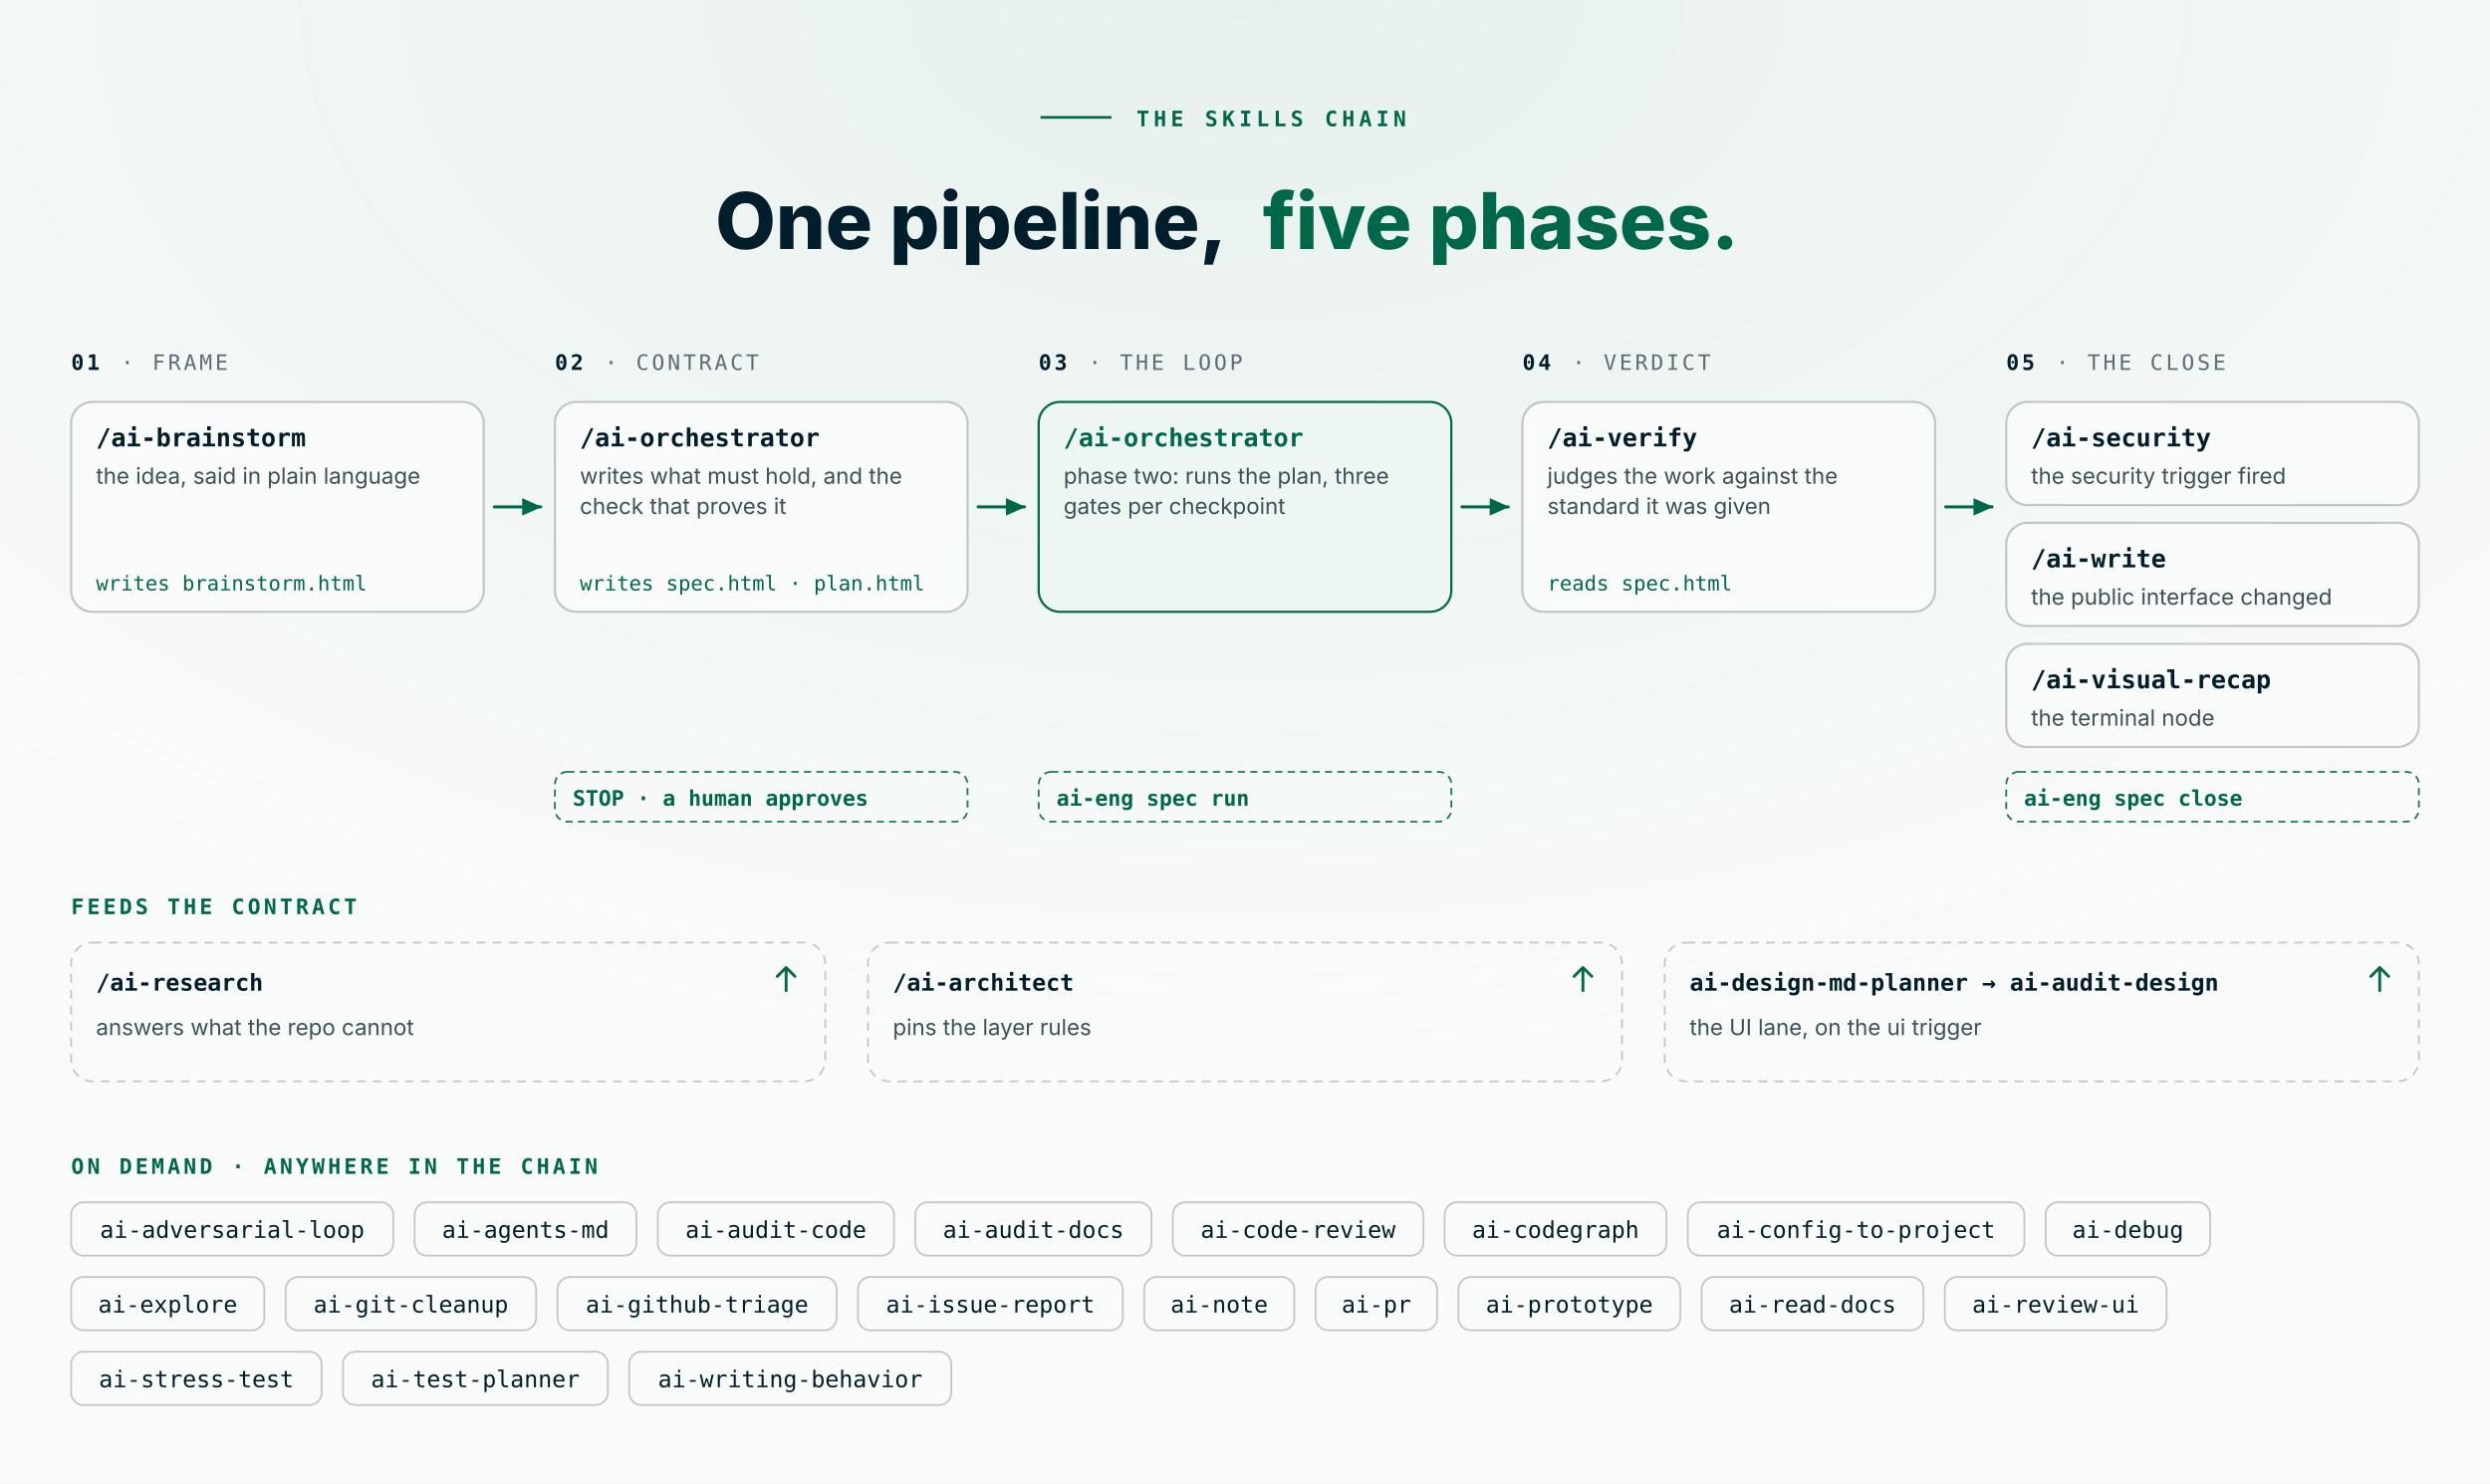
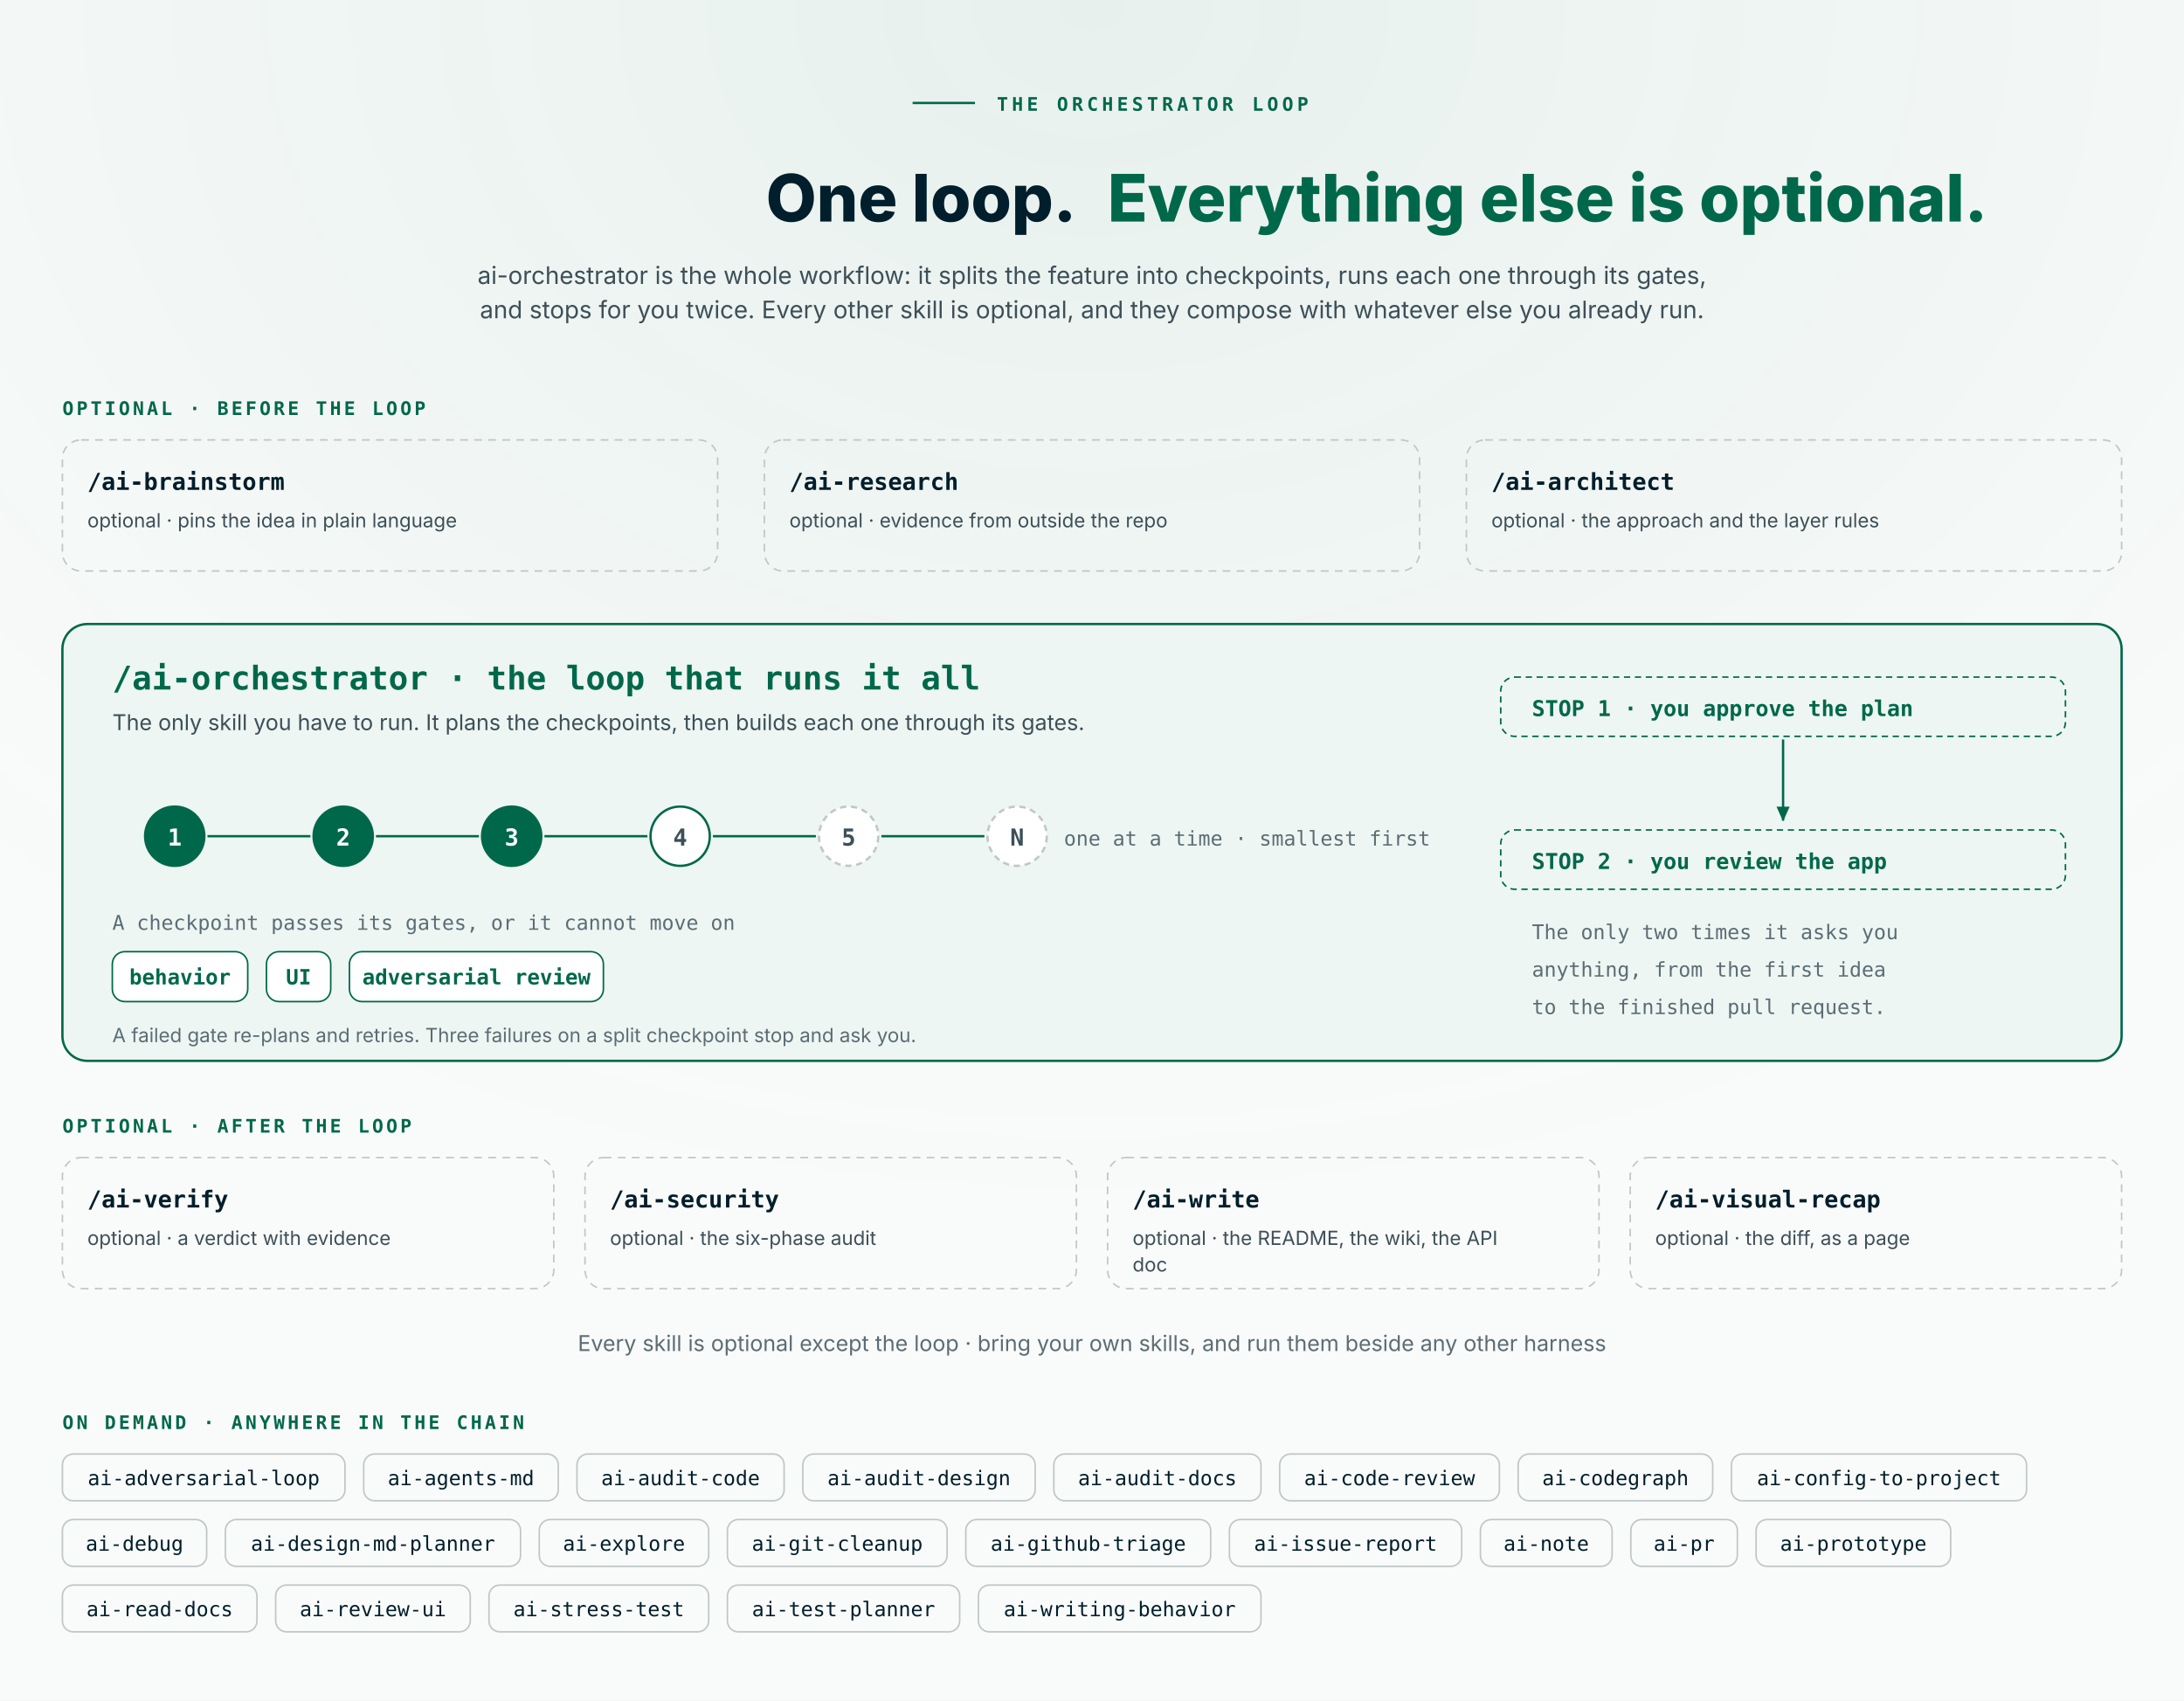
- <svg xmlns="http://www.w3.org/2000/svg" viewBox="0 0 1400 834" width="1400" height="834" role="img">
+ <svg xmlns="http://www.w3.org/2000/svg" viewBox="0 0 1400 1090" width="1400" height="1090" role="img">
  <defs>
    <marker id="head" viewBox="0 0 10 10" refX="8.5" refY="5" markerWidth="7" markerHeight="7" orient="auto-start-reverse">
      <path d="M 0 1 L 9 5 L 0 9 z" fill="#00684A" />
    </marker>
  </defs>
-   <rect width="1400" height="834" fill="#F9FBFA" />
+   <rect width="1400" height="1090" fill="#F9FBFA" />
  <defs>
    <radialGradient id="tint" cx="50%" cy="0%" r="72%">
      <stop offset="0%" stop-color="#00684A" stop-opacity="0.07" />
      <stop offset="100%" stop-color="#00684A" stop-opacity="0" />
    </radialGradient>
  </defs>
-   <rect width="1400" height="834" fill="url(#tint)" />
+   <rect width="1400" height="1090" fill="url(#tint)" />
  <path d="M 585 66 L 625 66" stroke="#00684A" stroke-width="1.5" />
-   <text x="639" y="71" font-family="'JetBrains Mono','Fira Code','SF Mono',ui-monospace,monospace" font-size="12" fill="#00684A" font-weight="700" letter-spacing="2.4">THE SKILLS CHAIN</text>
-   <text x="690" y="140" font-family="-apple-system,BlinkMacSystemFont,'Segoe UI',sans-serif" font-size="44" fill="#001E2B" font-weight="800" text-anchor="end">One pipeline,</text>
-   <text x="710" y="140" font-family="-apple-system,BlinkMacSystemFont,'Segoe UI',sans-serif" font-size="44" fill="#00684A" font-weight="800" text-anchor="start">five phases.</text>
-   <text x="40" y="208" font-family="'JetBrains Mono','Fira Code','SF Mono',ui-monospace,monospace" font-size="12" fill="#001E2B" font-weight="700" letter-spacing="1.6">01</text>
-   <text x="68" y="208" font-family="'JetBrains Mono','Fira Code','SF Mono',ui-monospace,monospace" font-size="12" fill="#5C6C75" letter-spacing="1.6">· FRAME</text>
-   <rect x="40" y="226" width="232" height="118" rx="12" fill="#F9FBFA" stroke="#C1C7C6" stroke-width="1.25" />
-   <text x="54" y="251" font-family="'JetBrains Mono','Fira Code','SF Mono',ui-monospace,monospace" font-size="14" fill="#001E2B" font-weight="700">/ai-brainstorm</text>
-   <text x="54" y="272" font-family="-apple-system,BlinkMacSystemFont,'Segoe UI',sans-serif" font-size="12.5" fill="#3D4F58">the idea, said in plain language</text>
-   <text x="54" y="332" font-family="'JetBrains Mono','Fira Code','SF Mono',ui-monospace,monospace" font-size="11.5" fill="#00684A">writes brainstorm.html</text>
-   <path d="M 278 285 L 304 285" fill="none" stroke="#00684A" stroke-width="1.75" stroke-linecap="round" marker-end="url(#head)" />
-   <text x="312" y="208" font-family="'JetBrains Mono','Fira Code','SF Mono',ui-monospace,monospace" font-size="12" fill="#001E2B" font-weight="700" letter-spacing="1.6">02</text>
-   <text x="340" y="208" font-family="'JetBrains Mono','Fira Code','SF Mono',ui-monospace,monospace" font-size="12" fill="#5C6C75" letter-spacing="1.6">· CONTRACT</text>
-   <rect x="312" y="226" width="232" height="118" rx="12" fill="#F9FBFA" stroke="#C1C7C6" stroke-width="1.25" />
-   <text x="326" y="251" font-family="'JetBrains Mono','Fira Code','SF Mono',ui-monospace,monospace" font-size="14" fill="#001E2B" font-weight="700">/ai-orchestrator</text>
-   <text x="326" y="272" font-family="-apple-system,BlinkMacSystemFont,'Segoe UI',sans-serif" font-size="12.5" fill="#3D4F58">writes what must hold, and the</text>
-   <text x="326" y="289" font-family="-apple-system,BlinkMacSystemFont,'Segoe UI',sans-serif" font-size="12.5" fill="#3D4F58">check that proves it</text>
-   <text x="326" y="332" font-family="'JetBrains Mono','Fira Code','SF Mono',ui-monospace,monospace" font-size="11.5" fill="#00684A">writes spec.html · plan.html</text>
-   <rect x="312" y="434" width="232" height="28" rx="7" fill="none" stroke="#00684A" stroke-dasharray="4 3" opacity="0.9" />
-   <text x="322" y="453" font-family="'JetBrains Mono','Fira Code','SF Mono',ui-monospace,monospace" font-size="12" fill="#00684A" font-weight="700">STOP · a human approves</text>
-   <path d="M 550 285 L 576 285" fill="none" stroke="#00684A" stroke-width="1.75" stroke-linecap="round" marker-end="url(#head)" />
-   <text x="584" y="208" font-family="'JetBrains Mono','Fira Code','SF Mono',ui-monospace,monospace" font-size="12" fill="#001E2B" font-weight="700" letter-spacing="1.6">03</text>
-   <text x="612" y="208" font-family="'JetBrains Mono','Fira Code','SF Mono',ui-monospace,monospace" font-size="12" fill="#5C6C75" letter-spacing="1.6">· THE LOOP</text>
-   <rect x="584" y="226" width="232" height="118" rx="12" fill="#EDF6F2" stroke="#00684A" stroke-width="1.25" />
-   <text x="598" y="251" font-family="'JetBrains Mono','Fira Code','SF Mono',ui-monospace,monospace" font-size="14" fill="#00684A" font-weight="700">/ai-orchestrator</text>
-   <text x="598" y="272" font-family="-apple-system,BlinkMacSystemFont,'Segoe UI',sans-serif" font-size="12.5" fill="#3D4F58">phase two: runs the plan, three</text>
-   <text x="598" y="289" font-family="-apple-system,BlinkMacSystemFont,'Segoe UI',sans-serif" font-size="12.5" fill="#3D4F58">gates per checkpoint</text>
-   <rect x="584" y="434" width="232" height="28" rx="7" fill="none" stroke="#00684A" stroke-dasharray="4 3" opacity="0.9" />
-   <text x="594" y="453" font-family="'JetBrains Mono','Fira Code','SF Mono',ui-monospace,monospace" font-size="12" fill="#00684A" font-weight="700">ai-eng spec run</text>
-   <path d="M 822 285 L 848 285" fill="none" stroke="#00684A" stroke-width="1.75" stroke-linecap="round" marker-end="url(#head)" />
-   <text x="856" y="208" font-family="'JetBrains Mono','Fira Code','SF Mono',ui-monospace,monospace" font-size="12" fill="#001E2B" font-weight="700" letter-spacing="1.6">04</text>
-   <text x="884" y="208" font-family="'JetBrains Mono','Fira Code','SF Mono',ui-monospace,monospace" font-size="12" fill="#5C6C75" letter-spacing="1.6">· VERDICT</text>
-   <rect x="856" y="226" width="232" height="118" rx="12" fill="#F9FBFA" stroke="#C1C7C6" stroke-width="1.25" />
-   <text x="870" y="251" font-family="'JetBrains Mono','Fira Code','SF Mono',ui-monospace,monospace" font-size="14" fill="#001E2B" font-weight="700">/ai-verify</text>
-   <text x="870" y="272" font-family="-apple-system,BlinkMacSystemFont,'Segoe UI',sans-serif" font-size="12.5" fill="#3D4F58">judges the work against the</text>
-   <text x="870" y="289" font-family="-apple-system,BlinkMacSystemFont,'Segoe UI',sans-serif" font-size="12.5" fill="#3D4F58">standard it was given</text>
-   <text x="870" y="332" font-family="'JetBrains Mono','Fira Code','SF Mono',ui-monospace,monospace" font-size="11.5" fill="#00684A">reads spec.html</text>
-   <path d="M 1094 285 L 1120 285" fill="none" stroke="#00684A" stroke-width="1.75" stroke-linecap="round" marker-end="url(#head)" />
-   <text x="1128" y="208" font-family="'JetBrains Mono','Fira Code','SF Mono',ui-monospace,monospace" font-size="12" fill="#001E2B" font-weight="700" letter-spacing="1.6">05</text>
-   <text x="1156" y="208" font-family="'JetBrains Mono','Fira Code','SF Mono',ui-monospace,monospace" font-size="12" fill="#5C6C75" letter-spacing="1.6">· THE CLOSE</text>
-   <rect x="1128" y="226" width="232" height="58" rx="12" fill="#F9FBFA" stroke="#C1C7C6" stroke-width="1.25" />
-   <text x="1142" y="251" font-family="'JetBrains Mono','Fira Code','SF Mono',ui-monospace,monospace" font-size="14" fill="#001E2B" font-weight="700">/ai-security</text>
-   <text x="1142" y="272" font-family="-apple-system,BlinkMacSystemFont,'Segoe UI',sans-serif" font-size="12.5" fill="#3D4F58">the security trigger fired</text>
-   <rect x="1128" y="294" width="232" height="58" rx="12" fill="#F9FBFA" stroke="#C1C7C6" stroke-width="1.25" />
-   <text x="1142" y="319" font-family="'JetBrains Mono','Fira Code','SF Mono',ui-monospace,monospace" font-size="14" fill="#001E2B" font-weight="700">/ai-write</text>
-   <text x="1142" y="340" font-family="-apple-system,BlinkMacSystemFont,'Segoe UI',sans-serif" font-size="12.5" fill="#3D4F58">the public interface changed</text>
-   <rect x="1128" y="362" width="232" height="58" rx="12" fill="#F9FBFA" stroke="#C1C7C6" stroke-width="1.25" />
-   <text x="1142" y="387" font-family="'JetBrains Mono','Fira Code','SF Mono',ui-monospace,monospace" font-size="14" fill="#001E2B" font-weight="700">/ai-visual-recap</text>
-   <text x="1142" y="408" font-family="-apple-system,BlinkMacSystemFont,'Segoe UI',sans-serif" font-size="12.5" fill="#3D4F58">the terminal node</text>
-   <rect x="1128" y="434" width="232" height="28" rx="7" fill="none" stroke="#00684A" stroke-dasharray="4 3" opacity="0.9" />
-   <text x="1138" y="453" font-family="'JetBrains Mono','Fira Code','SF Mono',ui-monospace,monospace" font-size="12" fill="#00684A" font-weight="700">ai-eng spec close</text>
-   <text x="40" y="514" font-family="'JetBrains Mono','Fira Code','SF Mono',ui-monospace,monospace" font-size="12" fill="#00684A" font-weight="700" letter-spacing="1.8">FEEDS THE CONTRACT</text>
-   <rect x="40" y="530" width="424" height="78" rx="12" fill="none" stroke="#C1C7C6" stroke-dasharray="5 4" />
-   <text x="54" y="557" font-family="'JetBrains Mono','Fira Code','SF Mono',ui-monospace,monospace" font-size="13" fill="#001E2B" font-weight="700">/ai-research</text>
-   <path d="M 442 557 L 442 544 M 437 549 L 442 544 L 447 549" fill="none" stroke="#00684A" stroke-width="1.6" stroke-linecap="round" stroke-linejoin="round" />
-   <text x="54" y="582" font-family="-apple-system,BlinkMacSystemFont,'Segoe UI',sans-serif" font-size="12.5" fill="#3D4F58">answers what the repo cannot</text>
-   <rect x="488" y="530" width="424" height="78" rx="12" fill="none" stroke="#C1C7C6" stroke-dasharray="5 4" />
-   <text x="502" y="557" font-family="'JetBrains Mono','Fira Code','SF Mono',ui-monospace,monospace" font-size="13" fill="#001E2B" font-weight="700">/ai-architect</text>
-   <path d="M 890 557 L 890 544 M 885 549 L 890 544 L 895 549" fill="none" stroke="#00684A" stroke-width="1.6" stroke-linecap="round" stroke-linejoin="round" />
-   <text x="502" y="582" font-family="-apple-system,BlinkMacSystemFont,'Segoe UI',sans-serif" font-size="12.5" fill="#3D4F58">pins the layer rules</text>
-   <rect x="936" y="530" width="424" height="78" rx="12" fill="none" stroke="#C1C7C6" stroke-dasharray="5 4" />
-   <text x="950" y="557" font-family="'JetBrains Mono','Fira Code','SF Mono',ui-monospace,monospace" font-size="13" fill="#001E2B" font-weight="700">ai-design-md-planner → ai-audit-design</text>
-   <path d="M 1338 557 L 1338 544 M 1333 549 L 1338 544 L 1343 549" fill="none" stroke="#00684A" stroke-width="1.6" stroke-linecap="round" stroke-linejoin="round" />
-   <text x="950" y="582" font-family="-apple-system,BlinkMacSystemFont,'Segoe UI',sans-serif" font-size="12.5" fill="#3D4F58">the UI lane, on the ui trigger</text>
-   <text x="40" y="660" font-family="'JetBrains Mono','Fira Code','SF Mono',ui-monospace,monospace" font-size="12" fill="#00684A" font-weight="700" letter-spacing="1.8">ON DEMAND · ANYWHERE IN THE CHAIN</text>
-   <rect x="40" y="676" width="181.14" height="30" rx="7" fill="#F9FBFA" stroke="#C1C7C6" />
-   <text x="130.57" y="696" font-family="'JetBrains Mono','Fira Code','SF Mono',ui-monospace,monospace" font-size="13" fill="#001E2B" text-anchor="middle">ai-adversarial-loop</text>
-   <rect x="233.14" y="676" width="124.72" height="30" rx="7" fill="#F9FBFA" stroke="#C1C7C6" />
-   <text x="295.5" y="696" font-family="'JetBrains Mono','Fira Code','SF Mono',ui-monospace,monospace" font-size="13" fill="#001E2B" text-anchor="middle">ai-agents-md</text>
-   <rect x="369.86" y="676" width="132.78" height="30" rx="7" fill="#F9FBFA" stroke="#C1C7C6" />
-   <text x="436.25" y="696" font-family="'JetBrains Mono','Fira Code','SF Mono',ui-monospace,monospace" font-size="13" fill="#001E2B" text-anchor="middle">ai-audit-code</text>
-   <rect x="514.64" y="676" width="132.78" height="30" rx="7" fill="#F9FBFA" stroke="#C1C7C6" />
-   <text x="581.03" y="696" font-family="'JetBrains Mono','Fira Code','SF Mono',ui-monospace,monospace" font-size="13" fill="#001E2B" text-anchor="middle">ai-audit-docs</text>
-   <rect x="659.42" y="676" width="140.84" height="30" rx="7" fill="#F9FBFA" stroke="#C1C7C6" />
-   <text x="729.84" y="696" font-family="'JetBrains Mono','Fira Code','SF Mono',ui-monospace,monospace" font-size="13" fill="#001E2B" text-anchor="middle">ai-code-review</text>
-   <rect x="812.26" y="676" width="124.72" height="30" rx="7" fill="#F9FBFA" stroke="#C1C7C6" />
-   <text x="874.62" y="696" font-family="'JetBrains Mono','Fira Code','SF Mono',ui-monospace,monospace" font-size="13" fill="#001E2B" text-anchor="middle">ai-codegraph</text>
-   <rect x="948.98" y="676" width="189.2" height="30" rx="7" fill="#F9FBFA" stroke="#C1C7C6" />
-   <text x="1043.58" y="696" font-family="'JetBrains Mono','Fira Code','SF Mono',ui-monospace,monospace" font-size="13" fill="#001E2B" text-anchor="middle">ai-config-to-project</text>
-   <rect x="1150.18" y="676" width="92.48" height="30" rx="7" fill="#F9FBFA" stroke="#C1C7C6" />
-   <text x="1196.42" y="696" font-family="'JetBrains Mono','Fira Code','SF Mono',ui-monospace,monospace" font-size="13" fill="#001E2B" text-anchor="middle">ai-debug</text>
-   <rect x="40" y="718" width="108.6" height="30" rx="7" fill="#F9FBFA" stroke="#C1C7C6" />
-   <text x="94.3" y="738" font-family="'JetBrains Mono','Fira Code','SF Mono',ui-monospace,monospace" font-size="13" fill="#001E2B" text-anchor="middle">ai-explore</text>
-   <rect x="160.6" y="718" width="140.84" height="30" rx="7" fill="#F9FBFA" stroke="#C1C7C6" />
-   <text x="231.02" y="738" font-family="'JetBrains Mono','Fira Code','SF Mono',ui-monospace,monospace" font-size="13" fill="#001E2B" text-anchor="middle">ai-git-cleanup</text>
-   <rect x="313.44" y="718" width="156.96" height="30" rx="7" fill="#F9FBFA" stroke="#C1C7C6" />
-   <text x="391.92" y="738" font-family="'JetBrains Mono','Fira Code','SF Mono',ui-monospace,monospace" font-size="13" fill="#001E2B" text-anchor="middle">ai-github-triage</text>
-   <rect x="482.4" y="718" width="148.9" height="30" rx="7" fill="#F9FBFA" stroke="#C1C7C6" />
-   <text x="556.85" y="738" font-family="'JetBrains Mono','Fira Code','SF Mono',ui-monospace,monospace" font-size="13" fill="#001E2B" text-anchor="middle">ai-issue-report</text>
-   <rect x="643.3" y="718" width="84.42" height="30" rx="7" fill="#F9FBFA" stroke="#C1C7C6" />
-   <text x="685.51" y="738" font-family="'JetBrains Mono','Fira Code','SF Mono',ui-monospace,monospace" font-size="13" fill="#001E2B" text-anchor="middle">ai-note</text>
-   <rect x="739.72" y="718" width="68.3" height="30" rx="7" fill="#F9FBFA" stroke="#C1C7C6" />
-   <text x="773.87" y="738" font-family="'JetBrains Mono','Fira Code','SF Mono',ui-monospace,monospace" font-size="13" fill="#001E2B" text-anchor="middle">ai-pr</text>
-   <rect x="820.02" y="718" width="124.72" height="30" rx="7" fill="#F9FBFA" stroke="#C1C7C6" />
-   <text x="882.38" y="738" font-family="'JetBrains Mono','Fira Code','SF Mono',ui-monospace,monospace" font-size="13" fill="#001E2B" text-anchor="middle">ai-prototype</text>
-   <rect x="956.74" y="718" width="124.72" height="30" rx="7" fill="#F9FBFA" stroke="#C1C7C6" />
-   <text x="1019.1" y="738" font-family="'JetBrains Mono','Fira Code','SF Mono',ui-monospace,monospace" font-size="13" fill="#001E2B" text-anchor="middle">ai-read-docs</text>
-   <rect x="1093.46" y="718" width="124.72" height="30" rx="7" fill="#F9FBFA" stroke="#C1C7C6" />
-   <text x="1155.82" y="738" font-family="'JetBrains Mono','Fira Code','SF Mono',ui-monospace,monospace" font-size="13" fill="#001E2B" text-anchor="middle">ai-review-ui</text>
-   <rect x="40" y="760" width="140.84" height="30" rx="7" fill="#F9FBFA" stroke="#C1C7C6" />
-   <text x="110.42" y="780" font-family="'JetBrains Mono','Fira Code','SF Mono',ui-monospace,monospace" font-size="13" fill="#001E2B" text-anchor="middle">ai-stress-test</text>
-   <rect x="192.84" y="760" width="148.9" height="30" rx="7" fill="#F9FBFA" stroke="#C1C7C6" />
-   <text x="267.29" y="780" font-family="'JetBrains Mono','Fira Code','SF Mono',ui-monospace,monospace" font-size="13" fill="#001E2B" text-anchor="middle">ai-test-planner</text>
-   <rect x="353.74" y="760" width="181.14" height="30" rx="7" fill="#F9FBFA" stroke="#C1C7C6" />
-   <text x="444.31" y="780" font-family="'JetBrains Mono','Fira Code','SF Mono',ui-monospace,monospace" font-size="13" fill="#001E2B" text-anchor="middle">ai-writing-behavior</text>
+   <text x="639" y="71" font-family="'JetBrains Mono','Fira Code','SF Mono',ui-monospace,monospace" font-size="12" fill="#00684A" font-weight="700" letter-spacing="2.4">THE ORCHESTRATOR LOOP</text>
+   <text x="690" y="142" font-family="-apple-system,BlinkMacSystemFont,'Segoe UI',sans-serif" font-size="42" fill="#001E2B" font-weight="800" text-anchor="end">One loop.</text>
+   <text x="710" y="142" font-family="-apple-system,BlinkMacSystemFont,'Segoe UI',sans-serif" font-size="42" fill="#00684A" font-weight="800" text-anchor="start">Everything else is optional.</text>
+   <text x="700" y="182" font-family="-apple-system,BlinkMacSystemFont,'Segoe UI',sans-serif" font-size="15.5" fill="#3D4F58" text-anchor="middle">ai-orchestrator is the whole workflow: it splits the feature into checkpoints, runs each one through its gates,</text>
+   <text x="700" y="204" font-family="-apple-system,BlinkMacSystemFont,'Segoe UI',sans-serif" font-size="15.5" fill="#3D4F58" text-anchor="middle">and stops for you twice. Every other skill is optional, and they compose with whatever else you already run.</text>
+   <text x="40" y="266" font-family="'JetBrains Mono','Fira Code','SF Mono',ui-monospace,monospace" font-size="12" fill="#00684A" font-weight="700" letter-spacing="1.8">OPTIONAL · BEFORE THE LOOP</text>
+   <rect x="40" y="282" width="420" height="84" rx="12" fill="none" stroke="#C1C7C6" stroke-dasharray="5 4" />
+   <text x="56" y="314" font-family="'JetBrains Mono','Fira Code','SF Mono',ui-monospace,monospace" font-size="15" fill="#001E2B" font-weight="700">/ai-brainstorm</text>
+   <text x="56" y="338" font-family="-apple-system,BlinkMacSystemFont,'Segoe UI',sans-serif" font-size="12.5" fill="#3D4F58">optional · pins the idea in plain language</text>
+   <rect x="490" y="282" width="420" height="84" rx="12" fill="none" stroke="#C1C7C6" stroke-dasharray="5 4" />
+   <text x="506" y="314" font-family="'JetBrains Mono','Fira Code','SF Mono',ui-monospace,monospace" font-size="15" fill="#001E2B" font-weight="700">/ai-research</text>
+   <text x="506" y="338" font-family="-apple-system,BlinkMacSystemFont,'Segoe UI',sans-serif" font-size="12.5" fill="#3D4F58">optional · evidence from outside the repo</text>
+   <rect x="940" y="282" width="420" height="84" rx="12" fill="none" stroke="#C1C7C6" stroke-dasharray="5 4" />
+   <text x="956" y="314" font-family="'JetBrains Mono','Fira Code','SF Mono',ui-monospace,monospace" font-size="15" fill="#001E2B" font-weight="700">/ai-architect</text>
+   <text x="956" y="338" font-family="-apple-system,BlinkMacSystemFont,'Segoe UI',sans-serif" font-size="12.5" fill="#3D4F58">optional · the approach and the layer rules</text>
+   <rect x="40" y="400" width="1320" height="280" rx="16" fill="#EDF6F2" stroke="#00684A" stroke-width="1.5" />
+   <text x="72" y="442" font-family="'JetBrains Mono','Fira Code','SF Mono',ui-monospace,monospace" font-size="21" fill="#00684A" font-weight="700">/ai-orchestrator · the loop that runs it all</text>
+   <text x="72" y="468" font-family="-apple-system,BlinkMacSystemFont,'Segoe UI',sans-serif" font-size="14" fill="#3D4F58">The only skill you have to run. It plans the checkpoints, then builds each one through its gates.</text>
+   <circle cx="112" cy="536" r="19" fill="#00684A" stroke="#00684A" stroke-width="1.5" />
+   <text x="112" y="542" font-family="'JetBrains Mono','Fira Code','SF Mono',ui-monospace,monospace" font-size="15" fill="#FFFFFF" font-weight="700" text-anchor="middle">1</text>
+   <path d="M 133 536 L 199 536" stroke="#00684A" stroke-width="1.5" />
+   <circle cx="220" cy="536" r="19" fill="#00684A" stroke="#00684A" stroke-width="1.5" />
+   <text x="220" y="542" font-family="'JetBrains Mono','Fira Code','SF Mono',ui-monospace,monospace" font-size="15" fill="#FFFFFF" font-weight="700" text-anchor="middle">2</text>
+   <path d="M 241 536 L 307 536" stroke="#00684A" stroke-width="1.5" />
+   <circle cx="328" cy="536" r="19" fill="#00684A" stroke="#00684A" stroke-width="1.5" />
+   <text x="328" y="542" font-family="'JetBrains Mono','Fira Code','SF Mono',ui-monospace,monospace" font-size="15" fill="#FFFFFF" font-weight="700" text-anchor="middle">3</text>
+   <path d="M 349 536 L 415 536" stroke="#00684A" stroke-width="1.5" />
+   <circle cx="436" cy="536" r="19" fill="#FFFFFF" stroke="#00684A" stroke-width="1.5" />
+   <text x="436" y="542" font-family="'JetBrains Mono','Fira Code','SF Mono',ui-monospace,monospace" font-size="15" fill="#3D4F58" font-weight="700" text-anchor="middle">4</text>
+   <path d="M 457 536 L 523 536" stroke="#00684A" stroke-width="1.5" />
+   <circle cx="544" cy="536" r="19" fill="#FFFFFF" stroke="#C1C7C6" stroke-width="1.5" stroke-dasharray="4 3" />
+   <text x="544" y="542" font-family="'JetBrains Mono','Fira Code','SF Mono',ui-monospace,monospace" font-size="15" fill="#3D4F58" font-weight="700" text-anchor="middle">5</text>
+   <path d="M 565 536 L 631 536" stroke="#00684A" stroke-width="1.5" />
+   <circle cx="652" cy="536" r="19" fill="#FFFFFF" stroke="#C1C7C6" stroke-width="1.5" stroke-dasharray="4 3" />
+   <text x="652" y="542" font-family="'JetBrains Mono','Fira Code','SF Mono',ui-monospace,monospace" font-size="15" fill="#3D4F58" font-weight="700" text-anchor="middle">N</text>
+   <text x="682" y="542" font-family="'JetBrains Mono','Fira Code','SF Mono',ui-monospace,monospace" font-size="13" fill="#5C6C75">one at a time · smallest first</text>
+   <text x="72" y="596" font-family="'JetBrains Mono','Fira Code','SF Mono',ui-monospace,monospace" font-size="13" fill="#5C6C75">A checkpoint passes its gates, or it cannot move on</text>
+   <rect x="72" y="610" width="86.8" height="32" rx="8" fill="#FFFFFF" stroke="#00684A" />
+   <text x="115.4" y="631" font-family="'JetBrains Mono','Fira Code','SF Mono',ui-monospace,monospace" font-size="13.5" fill="#00684A" font-weight="700" text-anchor="middle">behavior</text>
+   <rect x="170.8" y="610" width="41.2" height="32" rx="8" fill="#FFFFFF" stroke="#00684A" />
+   <text x="191.4" y="631" font-family="'JetBrains Mono','Fira Code','SF Mono',ui-monospace,monospace" font-size="13.5" fill="#00684A" font-weight="700" text-anchor="middle">UI</text>
+   <rect x="224" y="610" width="162.8" height="32" rx="8" fill="#FFFFFF" stroke="#00684A" />
+   <text x="305.4" y="631" font-family="'JetBrains Mono','Fira Code','SF Mono',ui-monospace,monospace" font-size="13.5" fill="#00684A" font-weight="700" text-anchor="middle">adversarial review</text>
+   <text x="72" y="668" font-family="-apple-system,BlinkMacSystemFont,'Segoe UI',sans-serif" font-size="12.5" fill="#5C6C75">A failed gate re-plans and retries. Three failures on a split checkpoint stop and ask you.</text>
+   <rect x="962" y="434" width="362" height="38" rx="9" fill="none" stroke="#00684A" stroke-dasharray="4 3" />
+   <text x="982" y="459" font-family="'JetBrains Mono','Fira Code','SF Mono',ui-monospace,monospace" font-size="14" fill="#00684A" font-weight="700">STOP 1 · you approve the plan</text>
+   <path d="M 1143 474 L 1143 526" fill="none" stroke="#00684A" stroke-width="1.5" marker-end="url(#head)" />
+   <rect x="962" y="532" width="362" height="38" rx="9" fill="none" stroke="#00684A" stroke-dasharray="4 3" />
+   <text x="982" y="557" font-family="'JetBrains Mono','Fira Code','SF Mono',ui-monospace,monospace" font-size="14" fill="#00684A" font-weight="700">STOP 2 · you review the app</text>
+   <text x="982" y="602" font-family="'JetBrains Mono','Fira Code','SF Mono',ui-monospace,monospace" font-size="13" fill="#5C6C75">The only two times it asks you</text>
+   <text x="982" y="626" font-family="'JetBrains Mono','Fira Code','SF Mono',ui-monospace,monospace" font-size="13" fill="#5C6C75">anything, from the first idea</text>
+   <text x="982" y="650" font-family="'JetBrains Mono','Fira Code','SF Mono',ui-monospace,monospace" font-size="13" fill="#5C6C75">to the finished pull request.</text>
+   <text x="40" y="726" font-family="'JetBrains Mono','Fira Code','SF Mono',ui-monospace,monospace" font-size="12" fill="#00684A" font-weight="700" letter-spacing="1.8">OPTIONAL · AFTER THE LOOP</text>
+   <rect x="40" y="742" width="315" height="84" rx="12" fill="none" stroke="#C1C7C6" stroke-dasharray="5 4" />
+   <text x="56" y="774" font-family="'JetBrains Mono','Fira Code','SF Mono',ui-monospace,monospace" font-size="15" fill="#001E2B" font-weight="700">/ai-verify</text>
+   <text x="56" y="798" font-family="-apple-system,BlinkMacSystemFont,'Segoe UI',sans-serif" font-size="12.5" fill="#3D4F58">optional · a verdict with evidence</text>
+   <rect x="375" y="742" width="315" height="84" rx="12" fill="none" stroke="#C1C7C6" stroke-dasharray="5 4" />
+   <text x="391" y="774" font-family="'JetBrains Mono','Fira Code','SF Mono',ui-monospace,monospace" font-size="15" fill="#001E2B" font-weight="700">/ai-security</text>
+   <text x="391" y="798" font-family="-apple-system,BlinkMacSystemFont,'Segoe UI',sans-serif" font-size="12.5" fill="#3D4F58">optional · the six-phase audit</text>
+   <rect x="710" y="742" width="315" height="84" rx="12" fill="none" stroke="#C1C7C6" stroke-dasharray="5 4" />
+   <text x="726" y="774" font-family="'JetBrains Mono','Fira Code','SF Mono',ui-monospace,monospace" font-size="15" fill="#001E2B" font-weight="700">/ai-write</text>
+   <text x="726" y="798" font-family="-apple-system,BlinkMacSystemFont,'Segoe UI',sans-serif" font-size="12.5" fill="#3D4F58">optional · the README, the wiki, the API</text>
+   <text x="726" y="815" font-family="-apple-system,BlinkMacSystemFont,'Segoe UI',sans-serif" font-size="12.5" fill="#3D4F58">doc</text>
+   <rect x="1045" y="742" width="315" height="84" rx="12" fill="none" stroke="#C1C7C6" stroke-dasharray="5 4" />
+   <text x="1061" y="774" font-family="'JetBrains Mono','Fira Code','SF Mono',ui-monospace,monospace" font-size="15" fill="#001E2B" font-weight="700">/ai-visual-recap</text>
+   <text x="1061" y="798" font-family="-apple-system,BlinkMacSystemFont,'Segoe UI',sans-serif" font-size="12.5" fill="#3D4F58">optional · the diff, as a page</text>
+   <text x="700" y="866" font-family="-apple-system,BlinkMacSystemFont,'Segoe UI',sans-serif" font-size="14" fill="#5C6C75" text-anchor="middle">Every skill is optional except the loop · bring your own skills, and run them beside any other harness</text>
+   <text x="40" y="916" font-family="'JetBrains Mono','Fira Code','SF Mono',ui-monospace,monospace" font-size="12" fill="#00684A" font-weight="700" letter-spacing="1.8">ON DEMAND · ANYWHERE IN THE CHAIN</text>
+   <rect x="40" y="932" width="181.14" height="30" rx="7" fill="#F9FBFA" stroke="#C1C7C6" />
+   <text x="130.57" y="952" font-family="'JetBrains Mono','Fira Code','SF Mono',ui-monospace,monospace" font-size="13" fill="#001E2B" text-anchor="middle">ai-adversarial-loop</text>
+   <rect x="233.14" y="932" width="124.72" height="30" rx="7" fill="#F9FBFA" stroke="#C1C7C6" />
+   <text x="295.5" y="952" font-family="'JetBrains Mono','Fira Code','SF Mono',ui-monospace,monospace" font-size="13" fill="#001E2B" text-anchor="middle">ai-agents-md</text>
+   <rect x="369.86" y="932" width="132.78" height="30" rx="7" fill="#F9FBFA" stroke="#C1C7C6" />
+   <text x="436.25" y="952" font-family="'JetBrains Mono','Fira Code','SF Mono',ui-monospace,monospace" font-size="13" fill="#001E2B" text-anchor="middle">ai-audit-code</text>
+   <rect x="514.64" y="932" width="148.9" height="30" rx="7" fill="#F9FBFA" stroke="#C1C7C6" />
+   <text x="589.09" y="952" font-family="'JetBrains Mono','Fira Code','SF Mono',ui-monospace,monospace" font-size="13" fill="#001E2B" text-anchor="middle">ai-audit-design</text>
+   <rect x="675.54" y="932" width="132.78" height="30" rx="7" fill="#F9FBFA" stroke="#C1C7C6" />
+   <text x="741.93" y="952" font-family="'JetBrains Mono','Fira Code','SF Mono',ui-monospace,monospace" font-size="13" fill="#001E2B" text-anchor="middle">ai-audit-docs</text>
+   <rect x="820.32" y="932" width="140.84" height="30" rx="7" fill="#F9FBFA" stroke="#C1C7C6" />
+   <text x="890.74" y="952" font-family="'JetBrains Mono','Fira Code','SF Mono',ui-monospace,monospace" font-size="13" fill="#001E2B" text-anchor="middle">ai-code-review</text>
+   <rect x="973.16" y="932" width="124.72" height="30" rx="7" fill="#F9FBFA" stroke="#C1C7C6" />
+   <text x="1035.52" y="952" font-family="'JetBrains Mono','Fira Code','SF Mono',ui-monospace,monospace" font-size="13" fill="#001E2B" text-anchor="middle">ai-codegraph</text>
+   <rect x="1109.88" y="932" width="189.2" height="30" rx="7" fill="#F9FBFA" stroke="#C1C7C6" />
+   <text x="1204.48" y="952" font-family="'JetBrains Mono','Fira Code','SF Mono',ui-monospace,monospace" font-size="13" fill="#001E2B" text-anchor="middle">ai-config-to-project</text>
+   <rect x="40" y="974" width="92.48" height="30" rx="7" fill="#F9FBFA" stroke="#C1C7C6" />
+   <text x="86.24" y="994" font-family="'JetBrains Mono','Fira Code','SF Mono',ui-monospace,monospace" font-size="13" fill="#001E2B" text-anchor="middle">ai-debug</text>
+   <rect x="144.48" y="974" width="189.2" height="30" rx="7" fill="#F9FBFA" stroke="#C1C7C6" />
+   <text x="239.08" y="994" font-family="'JetBrains Mono','Fira Code','SF Mono',ui-monospace,monospace" font-size="13" fill="#001E2B" text-anchor="middle">ai-design-md-planner</text>
+   <rect x="345.68" y="974" width="108.6" height="30" rx="7" fill="#F9FBFA" stroke="#C1C7C6" />
+   <text x="399.98" y="994" font-family="'JetBrains Mono','Fira Code','SF Mono',ui-monospace,monospace" font-size="13" fill="#001E2B" text-anchor="middle">ai-explore</text>
+   <rect x="466.28" y="974" width="140.84" height="30" rx="7" fill="#F9FBFA" stroke="#C1C7C6" />
+   <text x="536.7" y="994" font-family="'JetBrains Mono','Fira Code','SF Mono',ui-monospace,monospace" font-size="13" fill="#001E2B" text-anchor="middle">ai-git-cleanup</text>
+   <rect x="619.12" y="974" width="156.96" height="30" rx="7" fill="#F9FBFA" stroke="#C1C7C6" />
+   <text x="697.6" y="994" font-family="'JetBrains Mono','Fira Code','SF Mono',ui-monospace,monospace" font-size="13" fill="#001E2B" text-anchor="middle">ai-github-triage</text>
+   <rect x="788.08" y="974" width="148.9" height="30" rx="7" fill="#F9FBFA" stroke="#C1C7C6" />
+   <text x="862.53" y="994" font-family="'JetBrains Mono','Fira Code','SF Mono',ui-monospace,monospace" font-size="13" fill="#001E2B" text-anchor="middle">ai-issue-report</text>
+   <rect x="948.98" y="974" width="84.42" height="30" rx="7" fill="#F9FBFA" stroke="#C1C7C6" />
+   <text x="991.19" y="994" font-family="'JetBrains Mono','Fira Code','SF Mono',ui-monospace,monospace" font-size="13" fill="#001E2B" text-anchor="middle">ai-note</text>
+   <rect x="1045.4" y="974" width="68.3" height="30" rx="7" fill="#F9FBFA" stroke="#C1C7C6" />
+   <text x="1079.55" y="994" font-family="'JetBrains Mono','Fira Code','SF Mono',ui-monospace,monospace" font-size="13" fill="#001E2B" text-anchor="middle">ai-pr</text>
+   <rect x="1125.7" y="974" width="124.72" height="30" rx="7" fill="#F9FBFA" stroke="#C1C7C6" />
+   <text x="1188.06" y="994" font-family="'JetBrains Mono','Fira Code','SF Mono',ui-monospace,monospace" font-size="13" fill="#001E2B" text-anchor="middle">ai-prototype</text>
+   <rect x="40" y="1016" width="124.72" height="30" rx="7" fill="#F9FBFA" stroke="#C1C7C6" />
+   <text x="102.36" y="1036" font-family="'JetBrains Mono','Fira Code','SF Mono',ui-monospace,monospace" font-size="13" fill="#001E2B" text-anchor="middle">ai-read-docs</text>
+   <rect x="176.72" y="1016" width="124.72" height="30" rx="7" fill="#F9FBFA" stroke="#C1C7C6" />
+   <text x="239.08" y="1036" font-family="'JetBrains Mono','Fira Code','SF Mono',ui-monospace,monospace" font-size="13" fill="#001E2B" text-anchor="middle">ai-review-ui</text>
+   <rect x="313.44" y="1016" width="140.84" height="30" rx="7" fill="#F9FBFA" stroke="#C1C7C6" />
+   <text x="383.86" y="1036" font-family="'JetBrains Mono','Fira Code','SF Mono',ui-monospace,monospace" font-size="13" fill="#001E2B" text-anchor="middle">ai-stress-test</text>
+   <rect x="466.28" y="1016" width="148.9" height="30" rx="7" fill="#F9FBFA" stroke="#C1C7C6" />
+   <text x="540.73" y="1036" font-family="'JetBrains Mono','Fira Code','SF Mono',ui-monospace,monospace" font-size="13" fill="#001E2B" text-anchor="middle">ai-test-planner</text>
+   <rect x="627.18" y="1016" width="181.14" height="30" rx="7" fill="#F9FBFA" stroke="#C1C7C6" />
+   <text x="717.75" y="1036" font-family="'JetBrains Mono','Fira Code','SF Mono',ui-monospace,monospace" font-size="13" fill="#001E2B" text-anchor="middle">ai-writing-behavior</text>
</svg>
